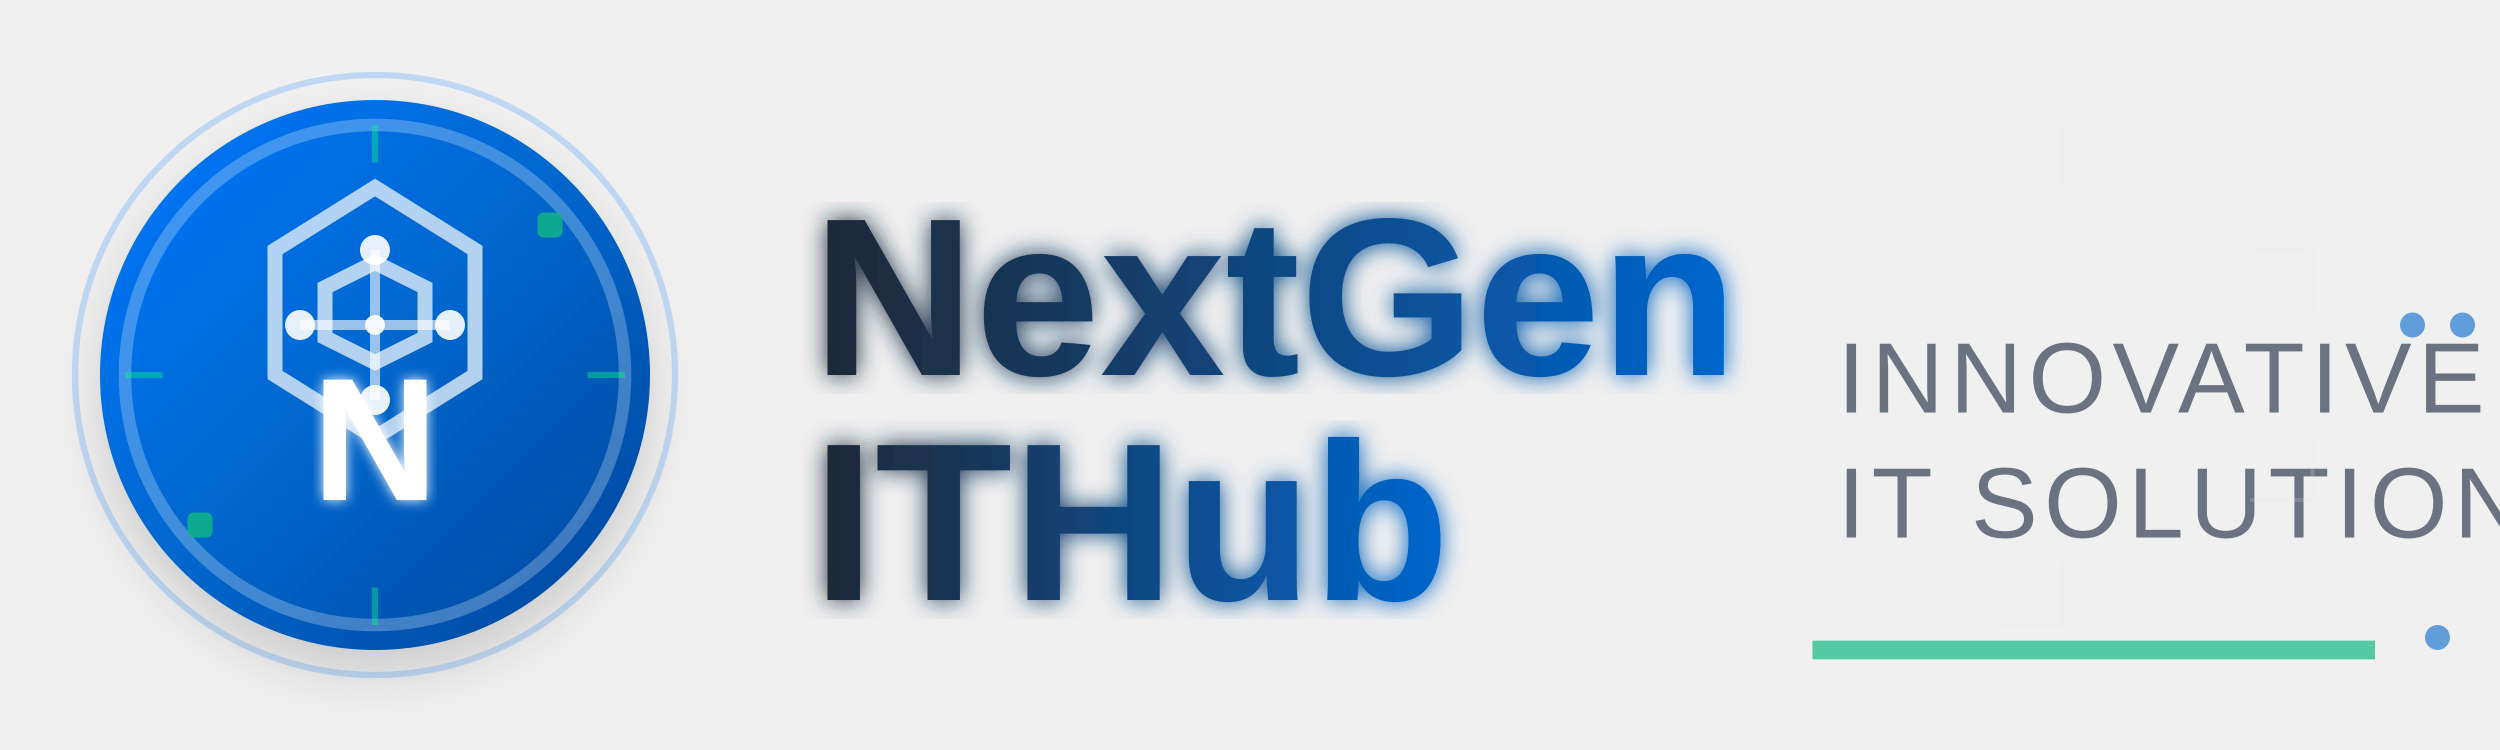
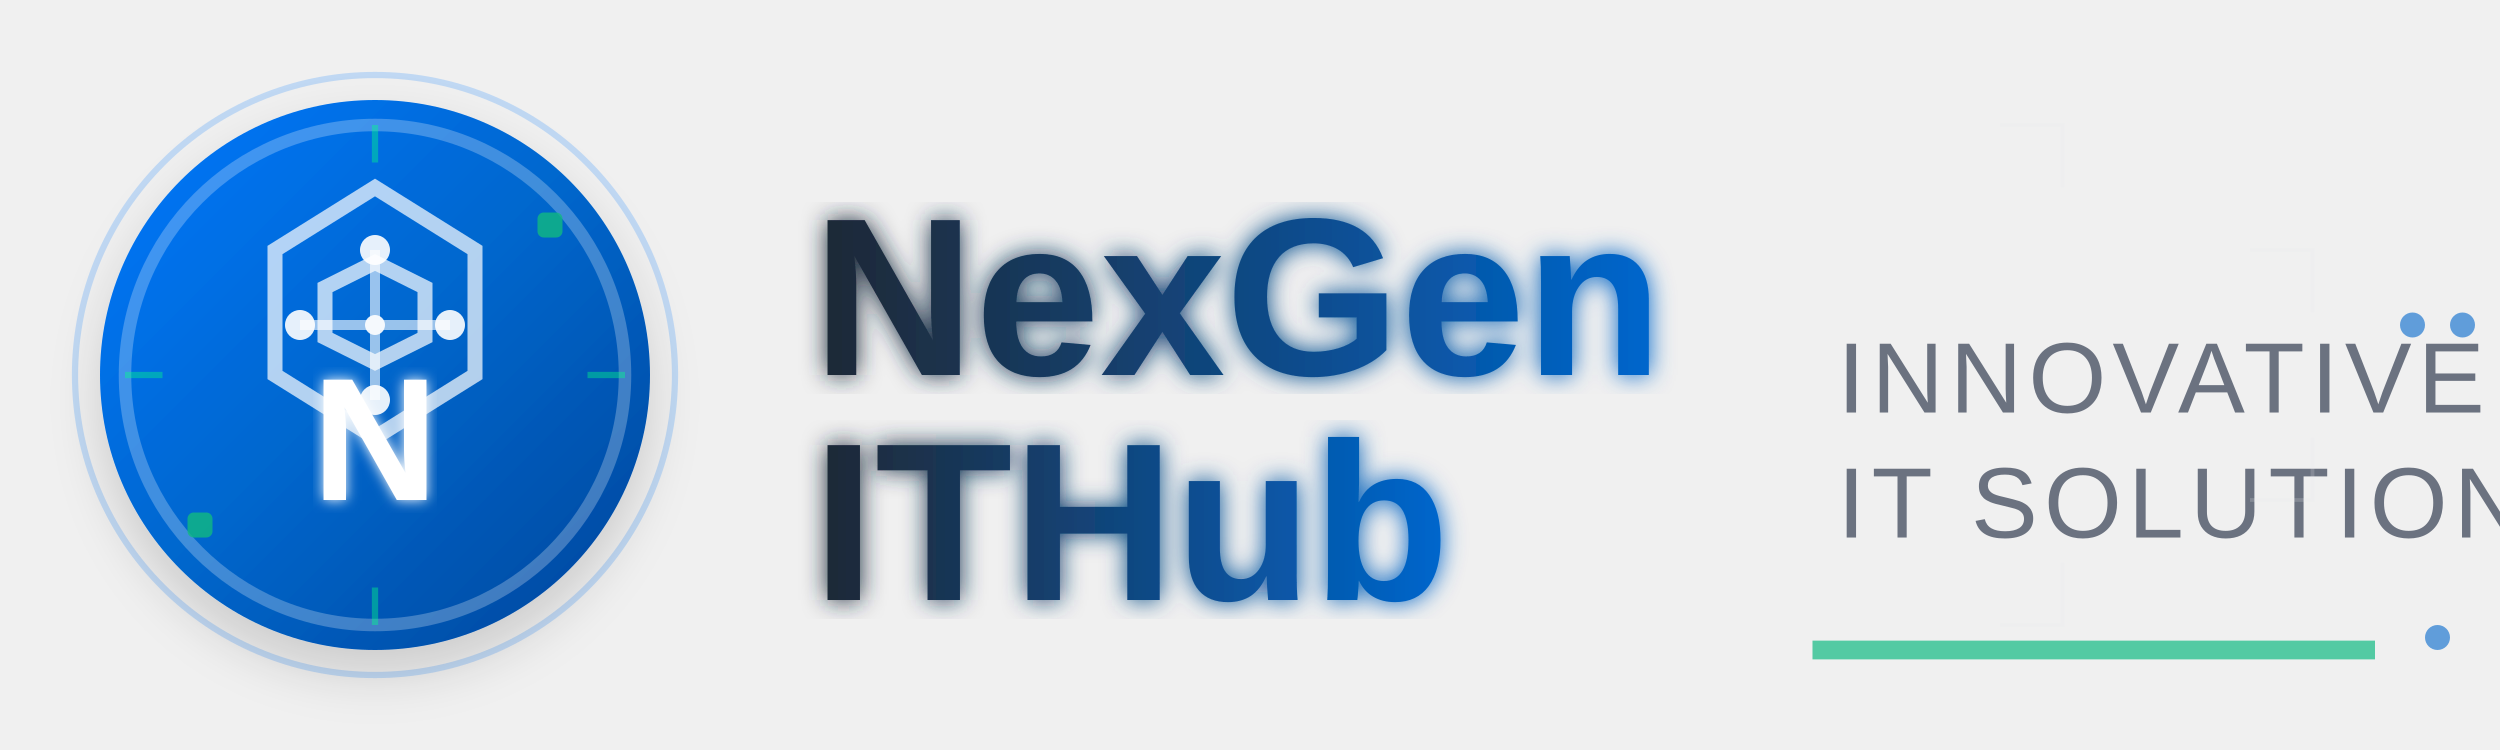
<svg xmlns="http://www.w3.org/2000/svg" width="200" height="60" viewBox="0 0 200 60">
  <defs>
    <linearGradient id="logoGradient" x1="0%" y1="0%" x2="100%" y2="100%">
      <stop offset="0%" style="stop-color:#0078ff;stop-opacity:1" />
      <stop offset="50%" style="stop-color:#0066cc;stop-opacity:1" />
      <stop offset="100%" style="stop-color:#004499;stop-opacity:1" />
    </linearGradient>
    <linearGradient id="textGradient" x1="0%" y1="0%" x2="100%" y2="0%">
      <stop offset="0%" style="stop-color:#1f2937;stop-opacity:1" />
      <stop offset="100%" style="stop-color:#0066cc;stop-opacity:1" />
    </linearGradient>
    <filter id="textGlow">
      <feGaussianBlur stdDeviation="1" result="coloredBlur" />
      <feMerge>
        <feMergeNode in="coloredBlur" />
        <feMergeNode in="SourceGraphic" />
      </feMerge>
    </filter>
    <filter id="iconShadow" x="-50%" y="-50%" width="200%" height="200%">
      <feDropShadow dx="0" dy="2" stdDeviation="2" flood-color="#000000" flood-opacity="0.15" />
    </filter>
    <filter id="iconGlow">
      <feGaussianBlur stdDeviation="0.5" result="coloredBlur" />
      <feMerge>
        <feMergeNode in="coloredBlur" />
        <feMergeNode in="SourceGraphic" />
      </feMerge>
    </filter>
  </defs>
  <g transform="translate(5, 5)">
    <circle cx="25" cy="25" r="24" fill="none" stroke="#0078ff" stroke-width="0.5" opacity="0.2" />
    <circle cx="25" cy="25" r="22" fill="url(#logoGradient)" filter="url(#iconShadow)" />
    <circle cx="25" cy="25" r="20" fill="none" stroke="rgba(255,255,255,0.25)" stroke-width="1" />
    <g fill="none" stroke="#ffffff" stroke-width="1.2" opacity="0.7">
      <polygon points="25,10 33,15 33,25 25,30 17,25 17,15" />
      <polygon points="25,16 29,18 29,22 25,24 21,22 21,18" />
    </g>
    <g fill="#ffffff" opacity="0.9">
      <circle cx="25" cy="15" r="1.2" />
      <circle cx="19" cy="21" r="1.2" />
      <circle cx="31" cy="21" r="1.2" />
      <circle cx="25" cy="27" r="1.2" />
      <circle cx="25" cy="21" r="0.8" />
    </g>
    <g stroke="#ffffff" stroke-width="0.8" opacity="0.6" fill="none">
      <path d="M25 15 L25 21" />
      <path d="M19 21 L25 21" />
      <path d="M31 21 L25 21" />
      <path d="M25 27 L25 21" />
    </g>
    <text x="25" y="35" font-family="Arial, sans-serif" font-size="14" font-weight="900" fill="white" text-anchor="middle" filter="url(#iconGlow)">N</text>
    <g fill="#10b981" opacity="0.8">
      <rect x="38" y="12" width="2" height="2" rx="0.5" />
      <rect x="10" y="36" width="2" height="2" rx="0.5" />
    </g>
    <g stroke="#00ff88" stroke-width="0.5" opacity="0.4" fill="none">
      <path d="M25 5 L25 8" />
      <path d="M25 42 L25 45" />
      <path d="M5 25 L8 25" />
      <path d="M42 25 L45 25" />
    </g>
  </g>
  <g transform="translate(65, 10)">
-     <text x="0" y="20" font-family="Arial, sans-serif" font-size="18" font-weight="800" fill="url(#textGradient)" filter="url(#textGlow)">NextGen</text>
+     <text x="0" y="20" font-family="Arial, sans-serif" font-size="18" font-weight="800" fill="url(#textGradient)" filter="url(#textGlow)">NexGen</text>
    <text x="0" y="38" font-family="Arial, sans-serif" font-size="18" font-weight="800" fill="url(#textGradient)" filter="url(#textGlow)">ITHub</text>
    <path d="M80 15 L125 15" stroke="url(#logoGradient)" stroke-width="2" opacity="0.6" />
    <text x="82" y="23" font-family="Arial, sans-serif" font-size="8" font-weight="500" fill="#6b7280" letter-spacing="0.5">INNOVATIVE</text>
    <text x="82" y="33" font-family="Arial, sans-serif" font-size="8" font-weight="500" fill="#6b7280" letter-spacing="0.5">IT SOLUTIONS</text>
    <path d="M80 42 L125 42" stroke="#10b981" stroke-width="1.5" opacity="0.7" />
    <g fill="#0066cc" opacity="0.6">
      <circle cx="128" cy="16" r="1" />
      <circle cx="132" cy="16" r="1" />
      <circle cx="130" cy="41" r="1" />
    </g>
  </g>
  <g stroke="#e5e7eb" stroke-width="0.3" opacity="0.2" fill="none">
    <path d="M160 10 L165 10 L165 15" />
    <path d="M160 50 L165 50 L165 45" />
    <path d="M180 20 L185 20 L185 25" />
    <path d="M180 40 L185 40 L185 35" />
  </g>
</svg>
